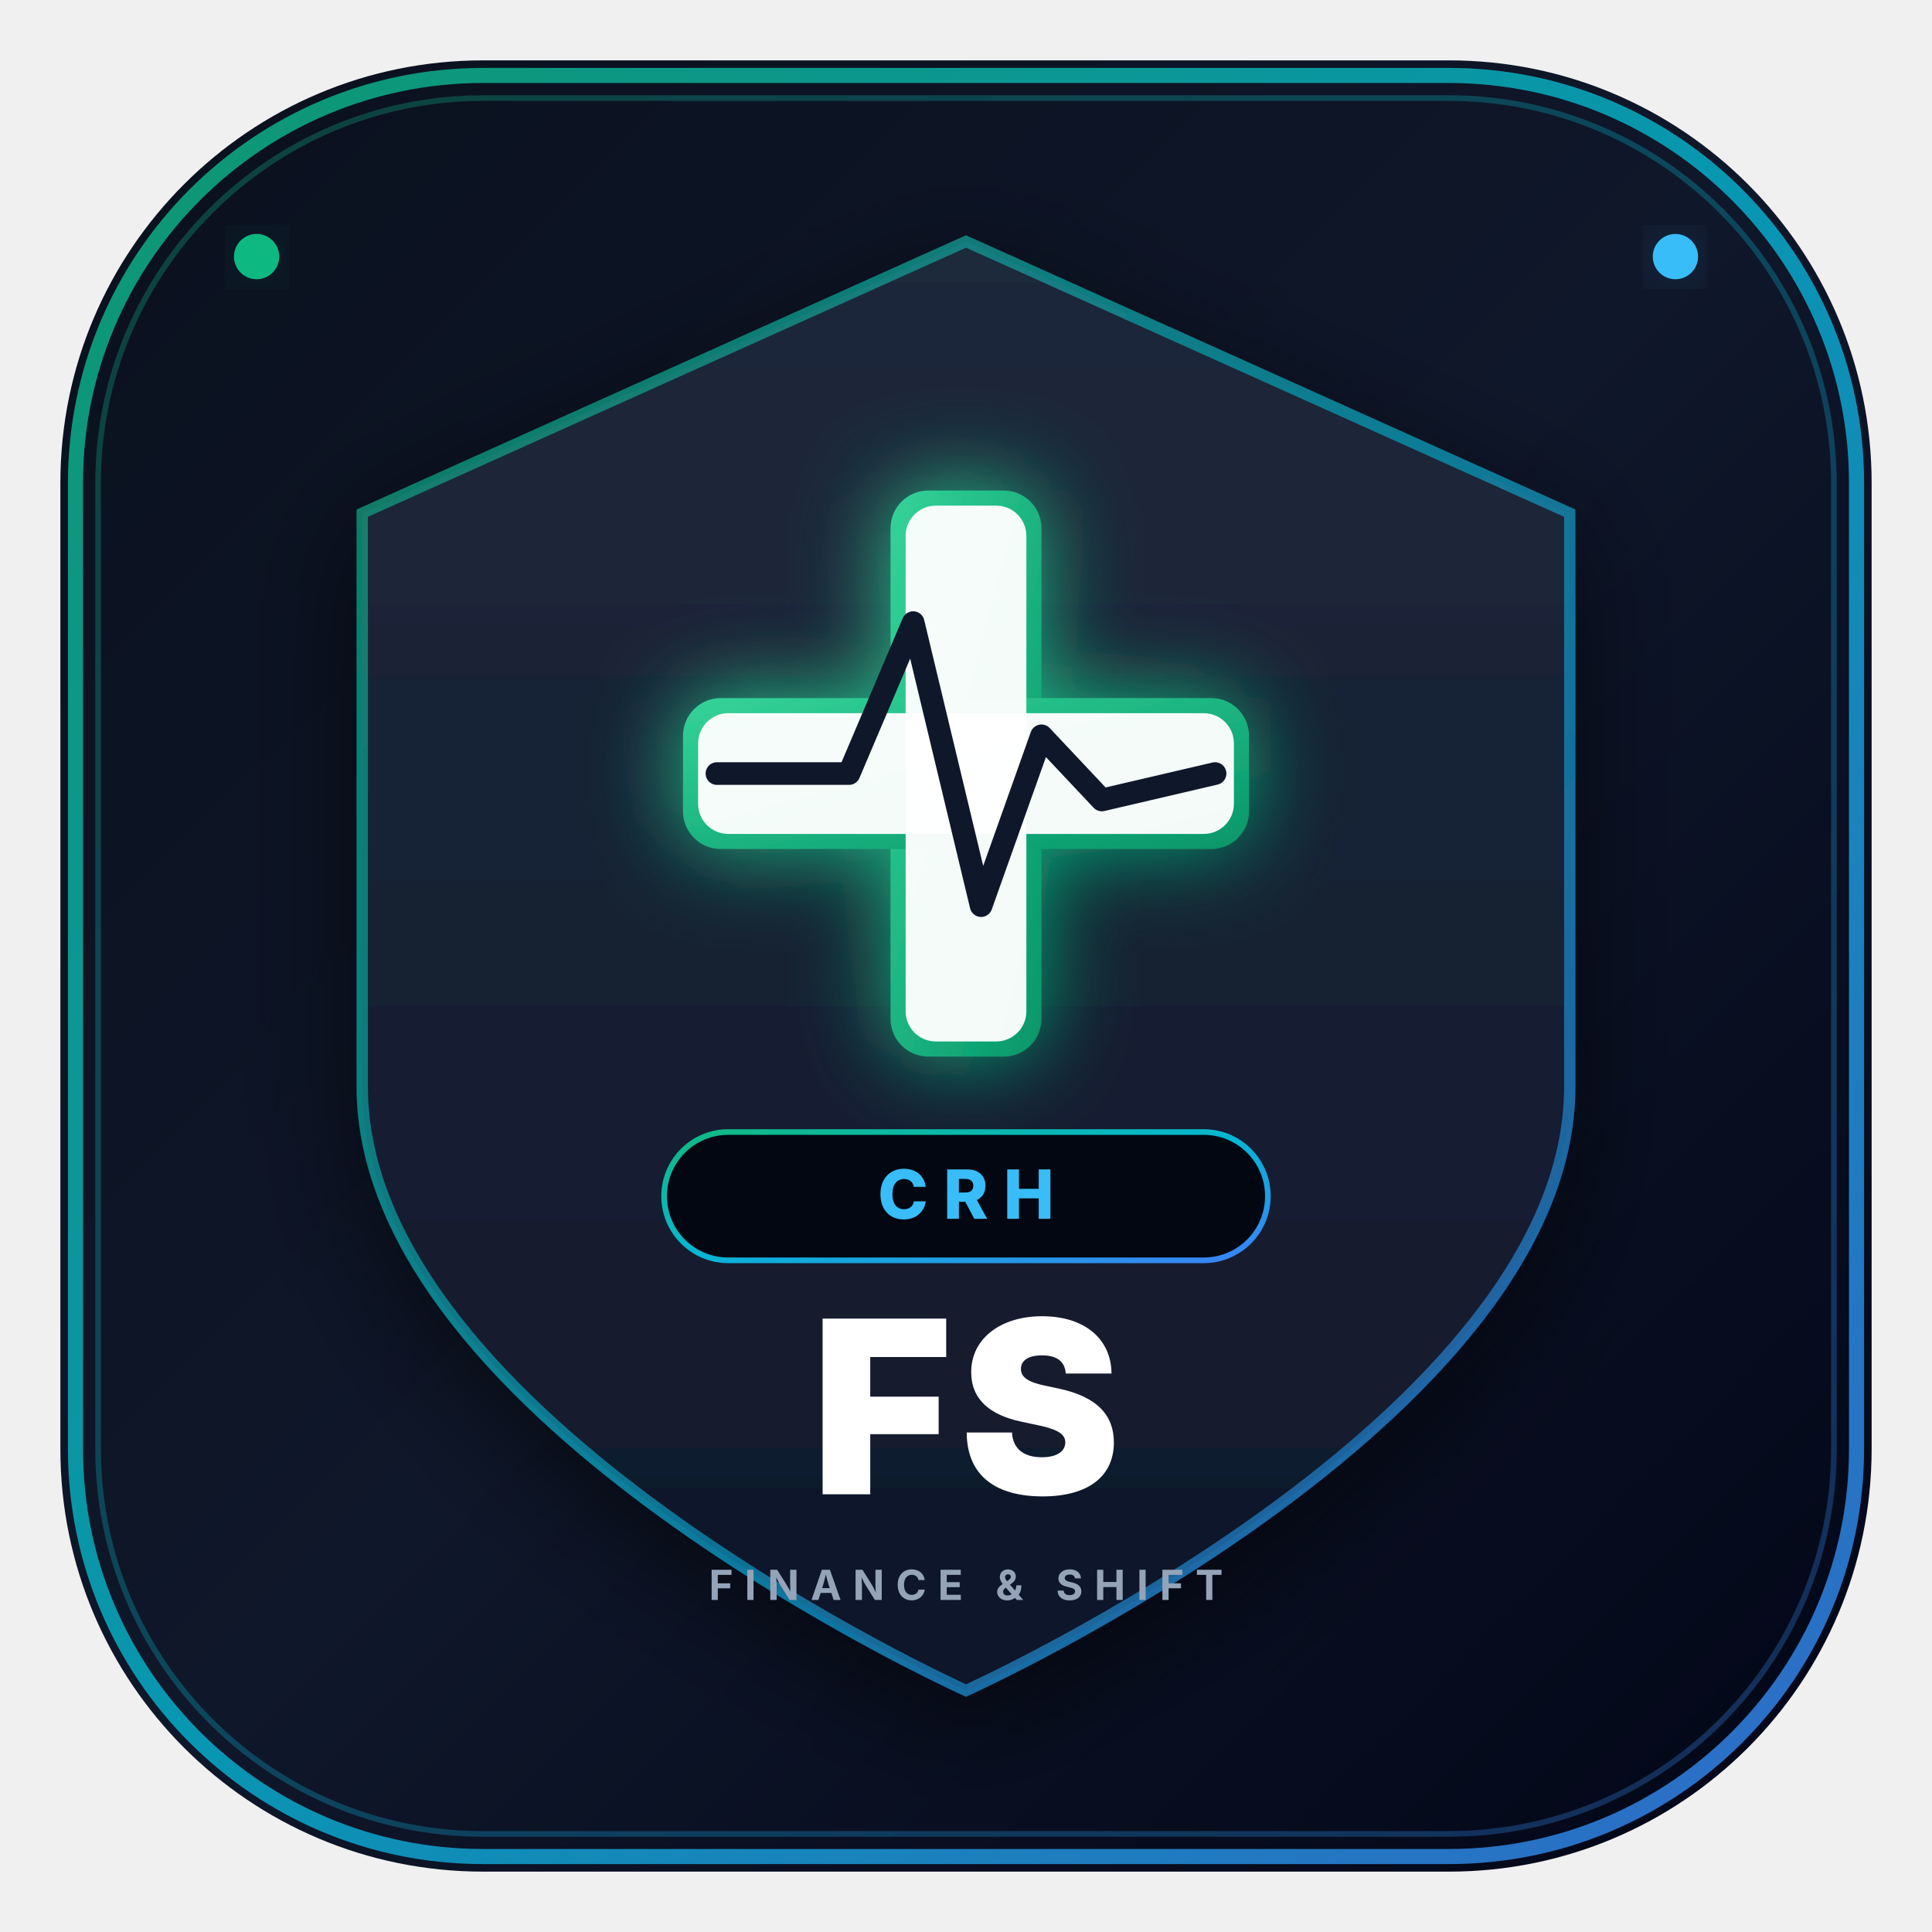
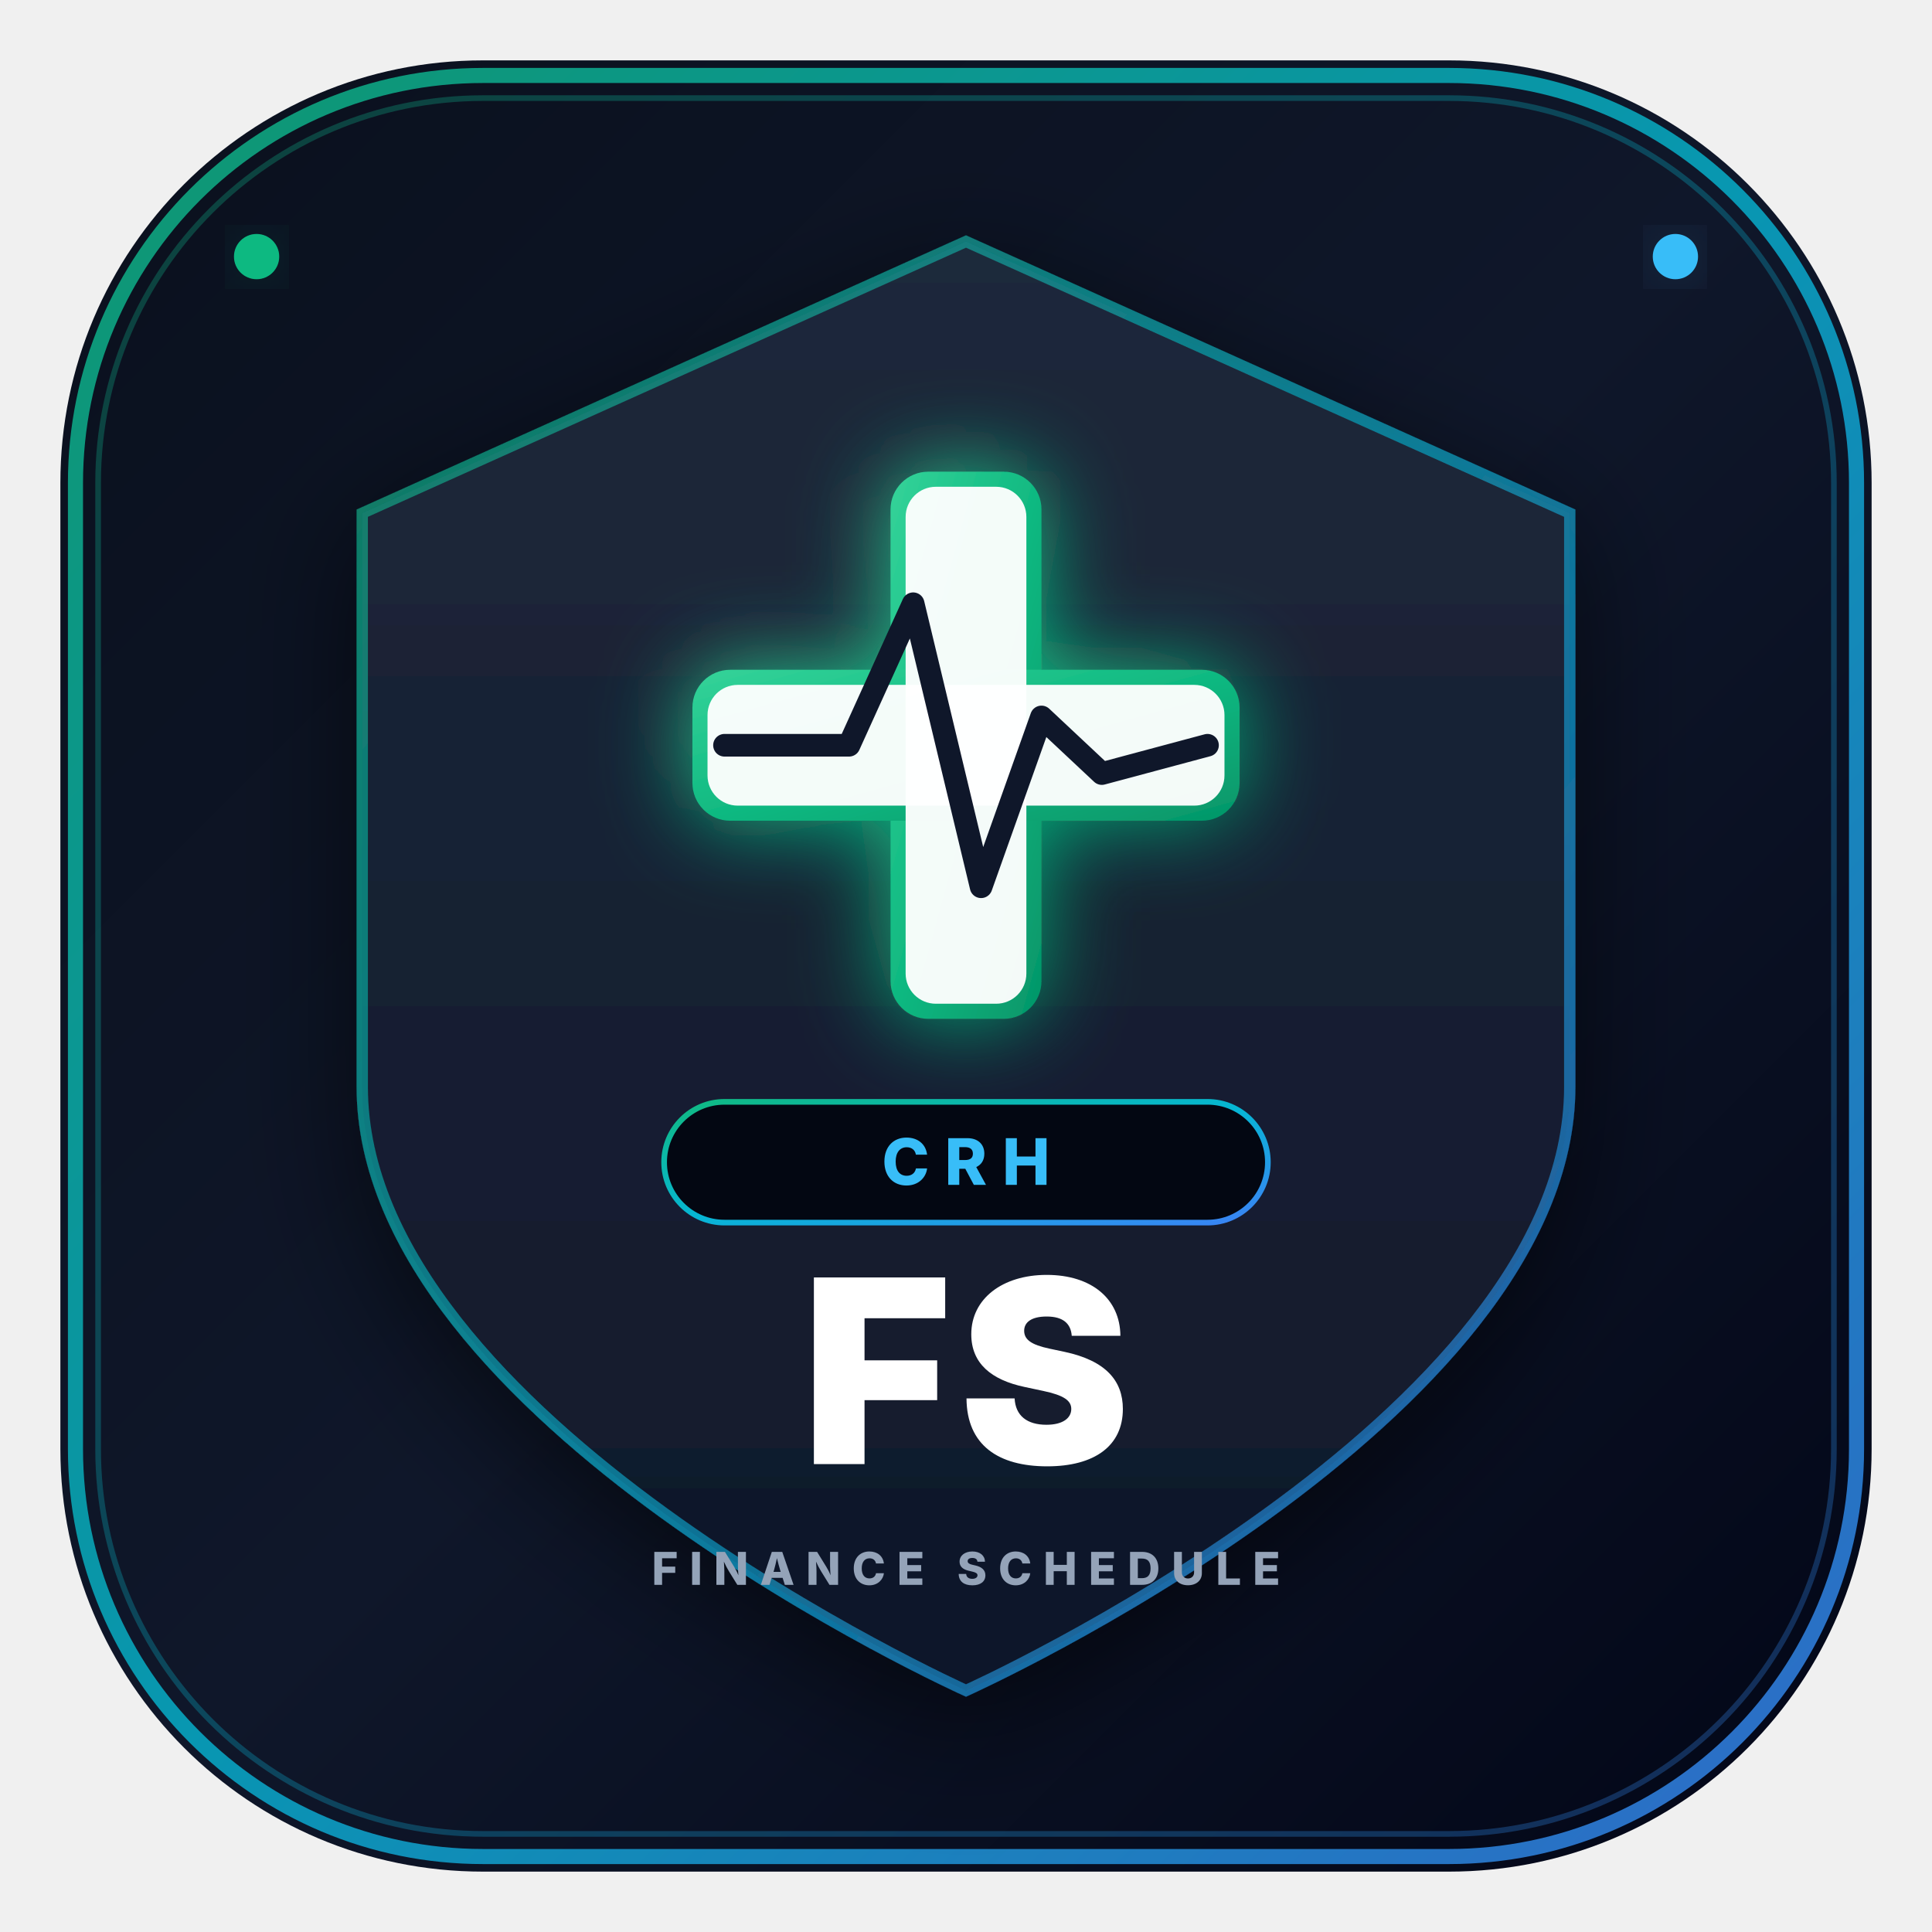
<svg xmlns="http://www.w3.org/2000/svg" viewBox="0 0 512 512" width="512" height="512">
  <defs>
    <linearGradient id="bgGrad" x1="0%" y1="0%" x2="100%" y2="100%">
      <stop offset="0%" stop-color="#0a101d" />
      <stop offset="50%" stop-color="#0f172a" />
      <stop offset="100%" stop-color="#020617" />
    </linearGradient>
    <linearGradient id="borderGlow" x1="0%" y1="0%" x2="100%" y2="100%">
      <stop offset="0%" stop-color="#10b981" />
      <stop offset="50%" stop-color="#06b6d4" />
      <stop offset="100%" stop-color="#3b82f6" />
    </linearGradient>
    <linearGradient id="shieldGrad" x1="0%" y1="0%" x2="0%" y2="100%">
      <stop offset="0%" stop-color="#1e293b" />
      <stop offset="100%" stop-color="#0f172a" />
    </linearGradient>
    <linearGradient id="neonGreen" x1="0%" y1="0%" x2="100%" y2="100%">
      <stop offset="0%" stop-color="#34d399" />
+       <stop offset="50%" stop-color="#10b981" />
      <stop offset="100%" stop-color="#059669" />
-     </linearGradient>
-     <linearGradient id="goldAccent" x1="0%" y1="0%" x2="100%" y2="100%">
-       <stop offset="0%" stop-color="#fbbf24" />
-       <stop offset="100%" stop-color="#d97706" />
    </linearGradient>
    <filter id="glow" x="-20%" y="-20%" width="140%" height="140%">
      <feGaussianBlur stdDeviation="12" result="blur" />
      <feComposite in="SourceGraphic" in2="blur" operator="over" />
    </filter>
    <filter id="softShadow" x="-20%" y="-20%" width="140%" height="140%">
      <feDropShadow dx="0" dy="8" stdDeviation="16" flood-color="#000000" flood-opacity="0.6" />
    </filter>
  </defs>
  <rect x="16" y="16" width="480" height="480" rx="112" fill="url(#bgGrad)" />
  <rect x="20" y="20" width="472" height="472" rx="108" fill="none" stroke="url(#borderGlow)" stroke-width="4" stroke-opacity="0.8" />
  <rect x="26" y="26" width="460" height="460" rx="102" fill="none" stroke="url(#borderGlow)" stroke-width="1.5" stroke-opacity="0.3" />
  <g filter="url(#softShadow)">
    <path d="M256 64 L416 136 V288 C416 376 256 448 256 448 C256 448 96 376 96 288 V136 Z" fill="url(#shieldGrad)" stroke="url(#borderGlow)" stroke-width="3" stroke-opacity="0.6" />
  </g>
  <g filter="url(#glow)">
-     <rect x="236" y="130" width="40" height="150" rx="10" fill="url(#neonGreen)" />
-     <rect x="181" y="185" width="150" height="40" rx="10" fill="url(#neonGreen)" />
+     <rect x="236" y="125" width="40" height="145" rx="10" fill="url(#neonGreen)" />
+     <rect x="183.5" y="177.5" width="145" height="40" rx="10" fill="url(#neonGreen)" />
  </g>
-   <rect x="240" y="134" width="32" height="142" rx="8" fill="#ffffff" fill-opacity="0.95" />
-   <rect x="185" y="189" width="142" height="32" rx="8" fill="#ffffff" fill-opacity="0.95" />
-   <path d="M190 205 L225 205 L242 165 L260 240 L276 195 L292 212 L322 205" fill="none" stroke="#0f172a" stroke-width="6" stroke-linecap="round" stroke-linejoin="round" />
-   <rect x="176" y="300" width="160" height="34" rx="17" fill="#030712" stroke="url(#borderGlow)" stroke-width="1.5" />
-   <text x="256" y="323" font-family="'Inter', 'Prompt', sans-serif" font-size="18" font-weight="800" fill="#38bdf8" text-anchor="middle" letter-spacing="4">CRH</text>
-   <text x="256" y="396" font-family="'Inter', 'Prompt', sans-serif" font-size="64" font-weight="900" fill="#ffffff" text-anchor="middle" letter-spacing="2">
+   <rect x="240" y="129" width="32" height="137" rx="8" fill="#ffffff" fill-opacity="0.95" />
+   <rect x="187.5" y="181.5" width="137" height="32" rx="8" fill="#ffffff" fill-opacity="0.95" />
+   <path d="M192 197.5 L225 197.5 L242 160 L260 235 L276 190 L292 205 L320 197.5" fill="none" stroke="#0f172a" stroke-width="6" stroke-linecap="round" stroke-linejoin="round" />
+   <rect x="176" y="292" width="160" height="32" rx="16" fill="#030712" stroke="url(#borderGlow)" stroke-width="1.5" />
+   <text x="256" y="314" font-family="'Inter', 'Prompt', sans-serif" font-size="17" font-weight="800" fill="#38bdf8" text-anchor="middle" letter-spacing="4">CRH</text>
+   <text x="256" y="388" font-family="'Inter', 'Prompt', sans-serif" font-size="68" font-weight="900" fill="#ffffff" text-anchor="middle" letter-spacing="2">
    FS
  </text>
-   <text x="256" y="396" font-family="'Inter', 'Prompt', sans-serif" font-size="64" font-weight="900" fill="none" stroke="url(#neonGreen)" stroke-width="2" text-anchor="middle" letter-spacing="2" filter="url(#glow)" />
-   <text x="256" y="424" font-family="'Inter', 'Prompt', sans-serif" font-size="11" font-weight="700" fill="#94a3b8" text-anchor="middle" letter-spacing="3">FINANCE &amp; SHIFT</text>
+   <text x="256" y="388" font-family="'Inter', 'Prompt', sans-serif" font-size="68" font-weight="900" fill="none" stroke="url(#neonGreen)" stroke-width="2" text-anchor="middle" letter-spacing="2" filter="url(#glow)" />
+   <text x="256" y="420" font-family="'Inter', 'Prompt', sans-serif" font-size="12" font-weight="800" fill="#94a3b8" text-anchor="middle" letter-spacing="3">FINANCE SCHEDULE</text>
  <circle cx="68" cy="68" r="6" fill="#10b981" filter="url(#glow)" />
  <circle cx="444" cy="68" r="6" fill="#38bdf8" filter="url(#glow)" />
</svg>
